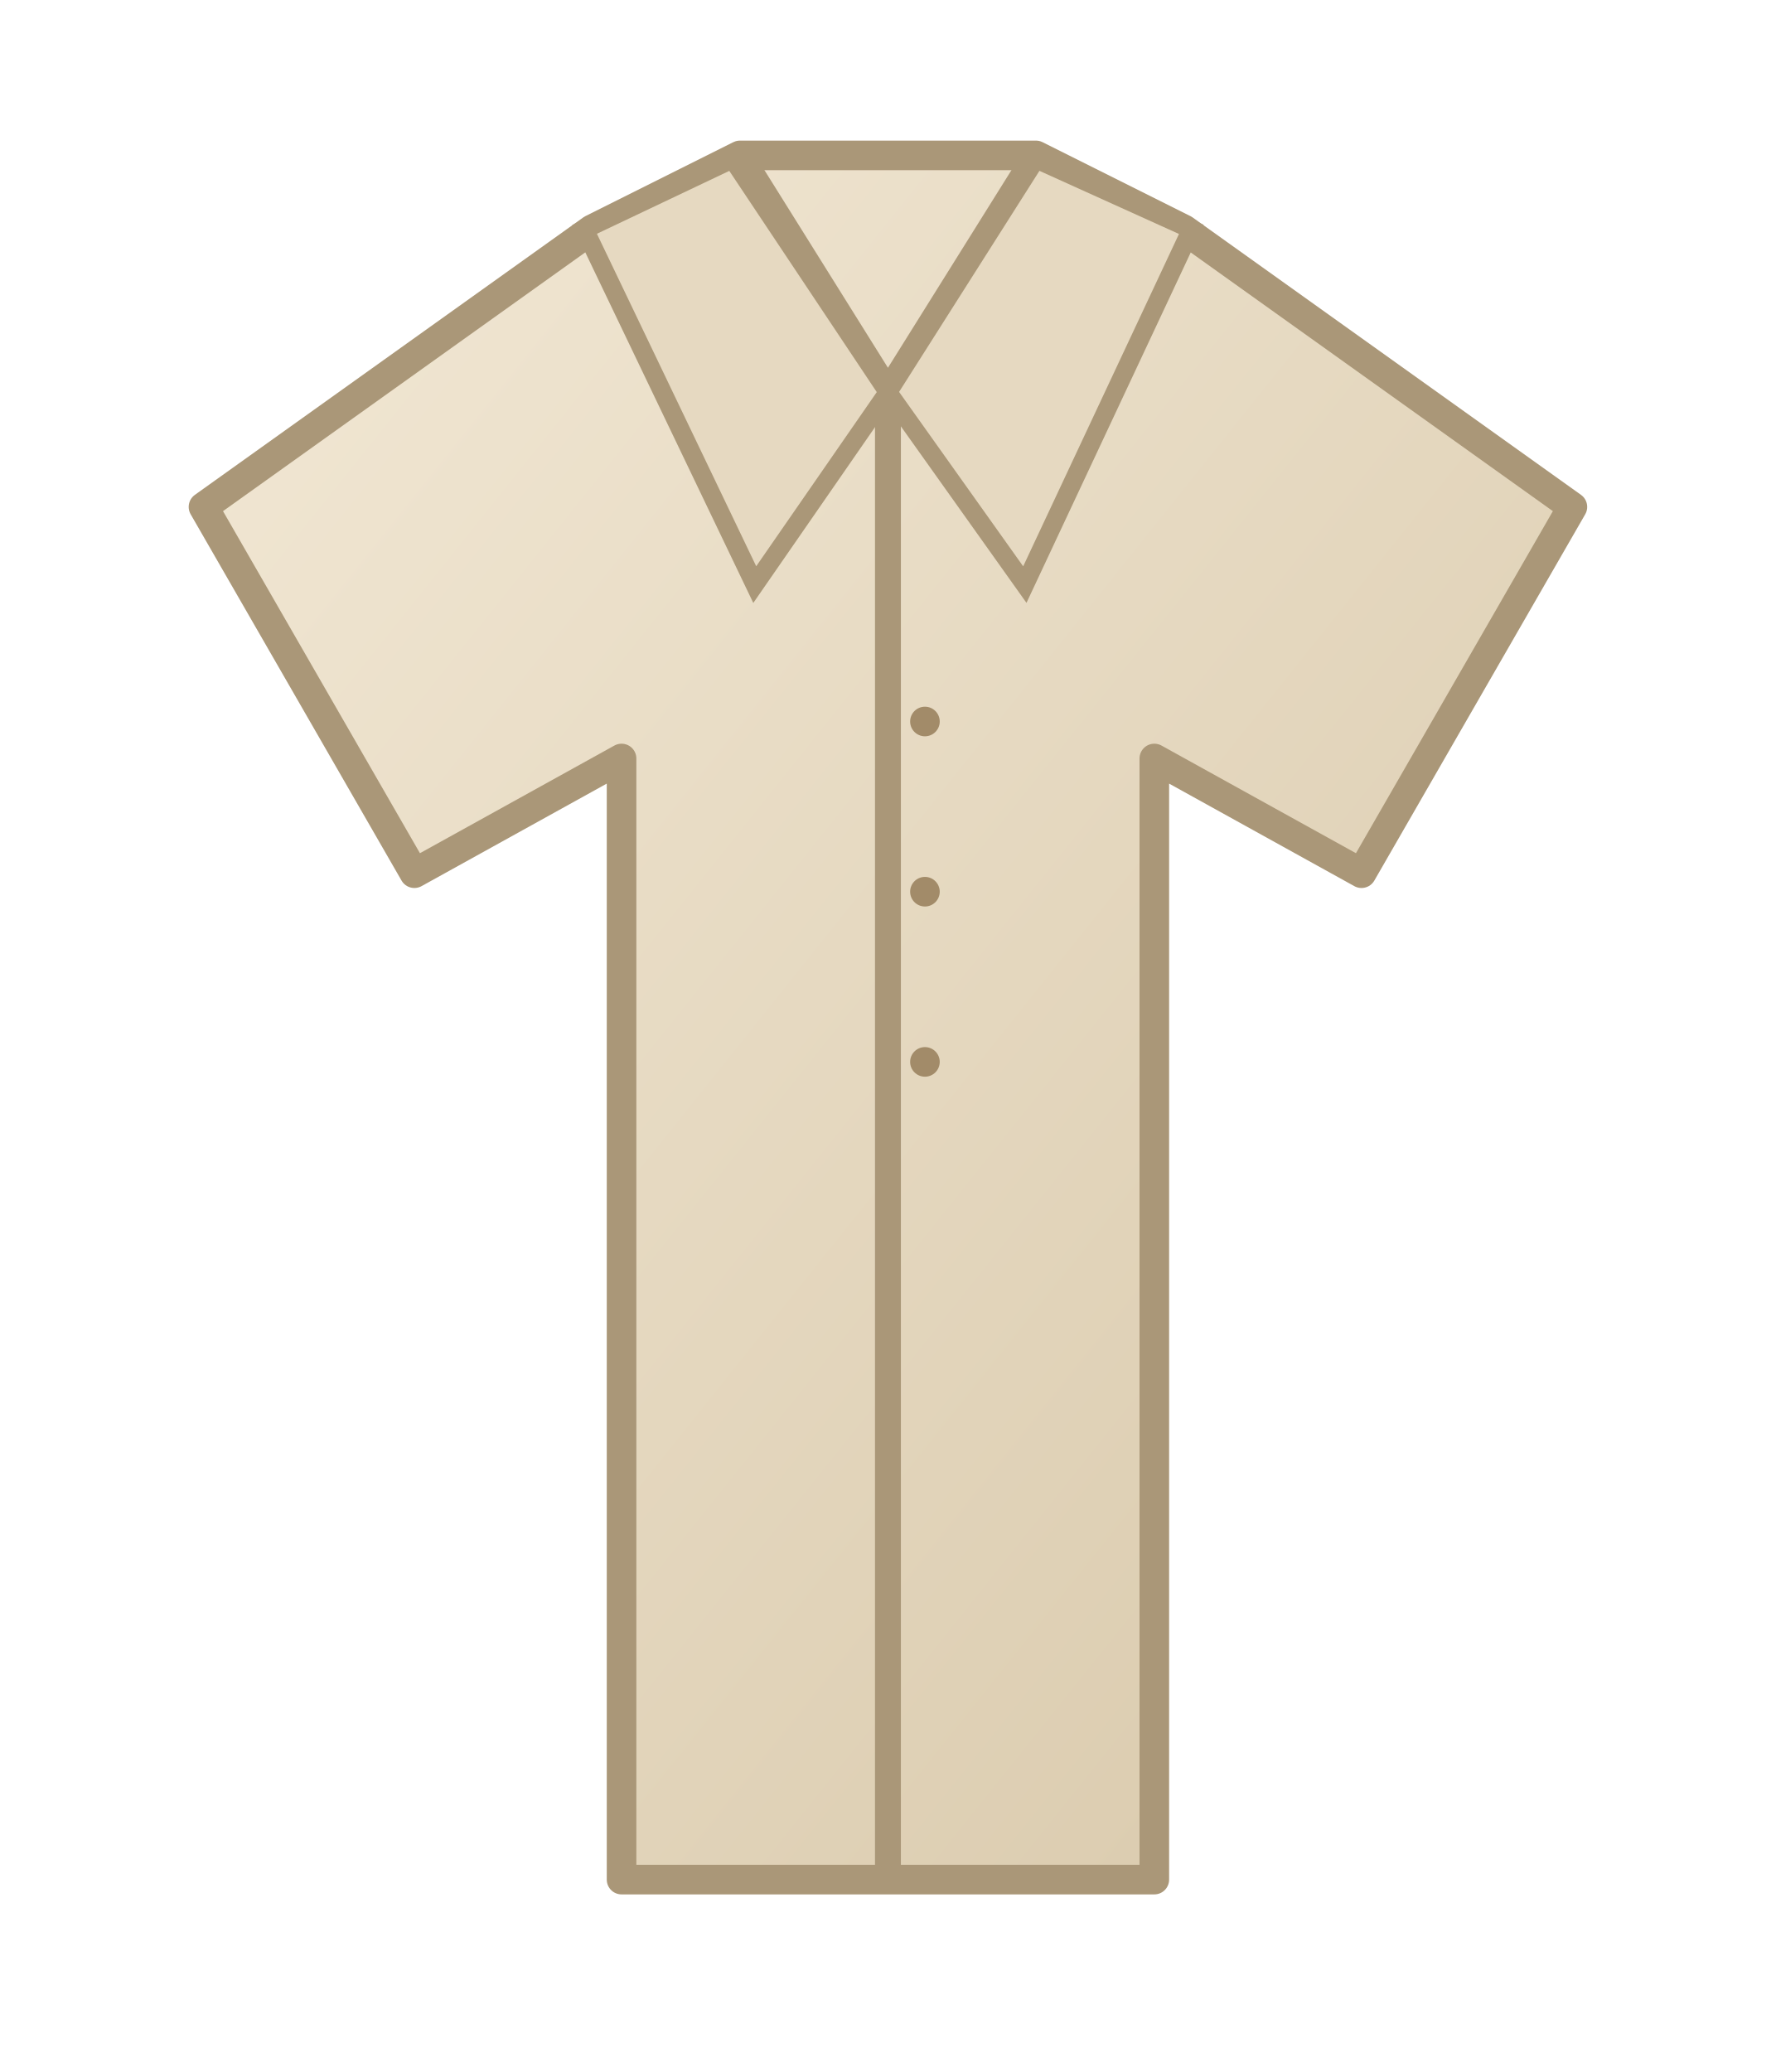
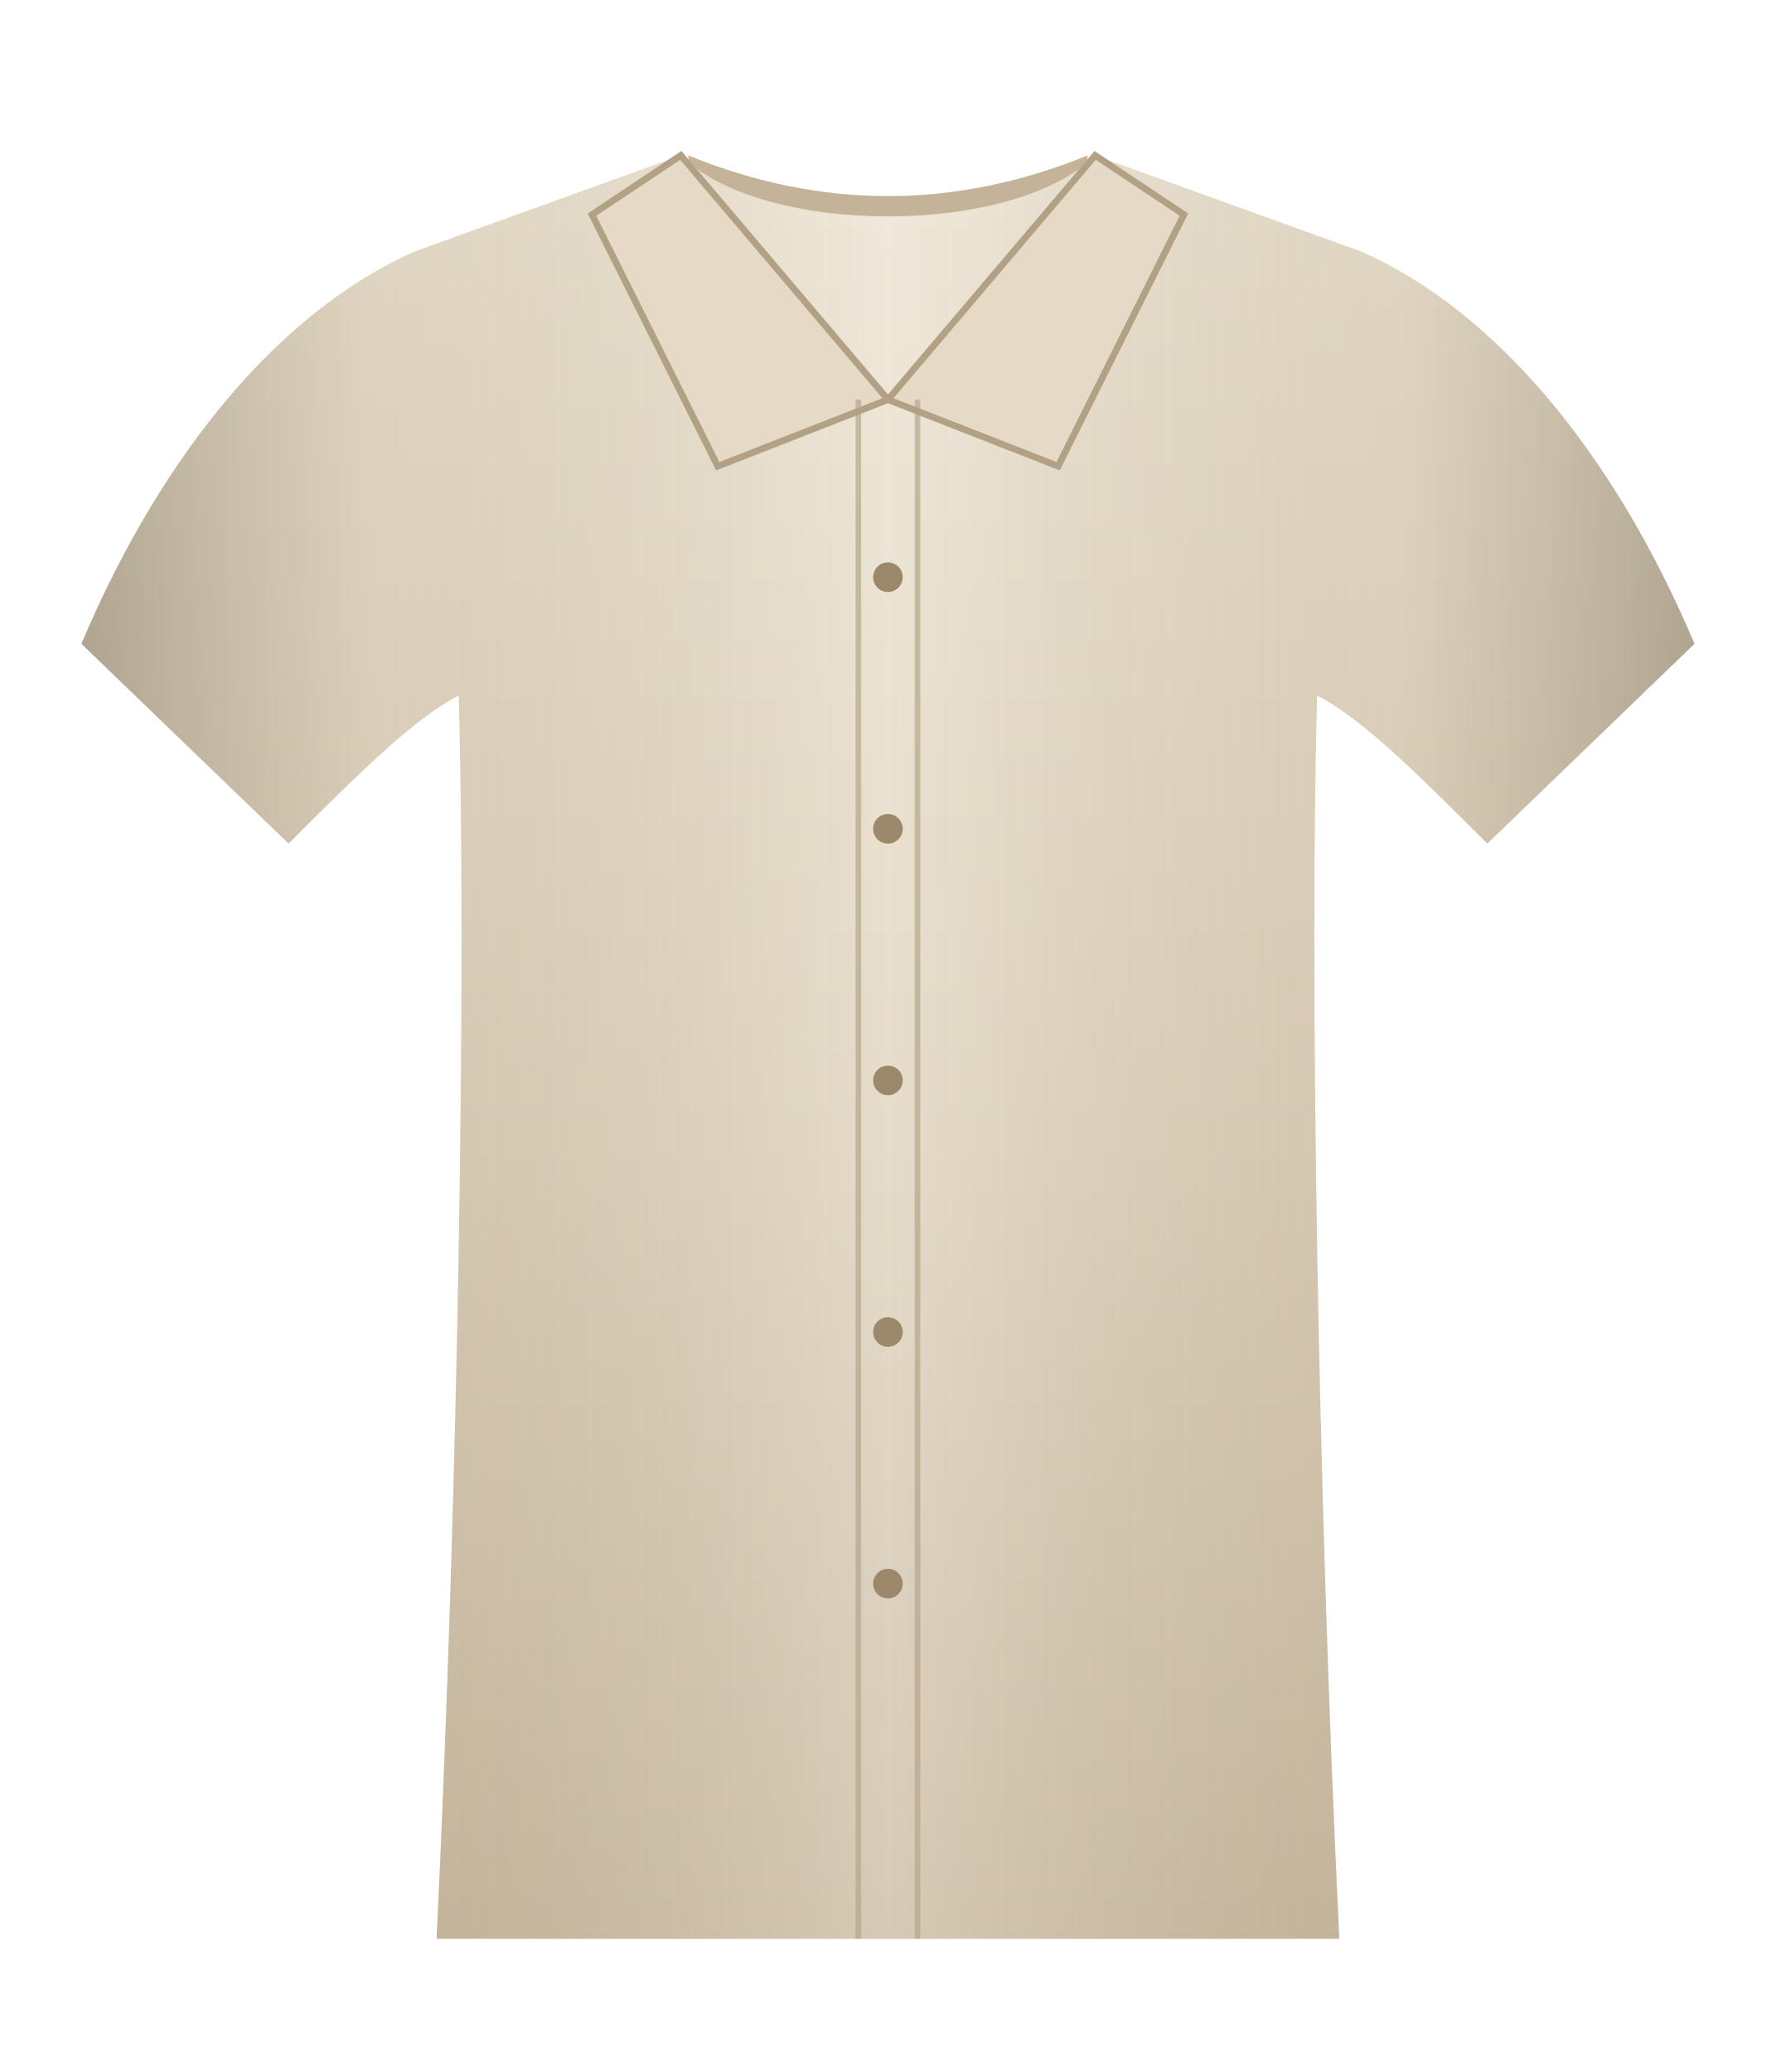
<svg xmlns="http://www.w3.org/2000/svg" viewBox="0 0 480 560">
  <defs>
-     <linearGradient id="linen" x2="1" y2="1">
-       <stop stop-color="#f2e8d5" />
-       <stop offset="1" stop-color="#d8c8aa" />
+     <linearGradient id="linenBase" x1="0" y1="0" x2="0" y2="1">
+       <stop offset="0%" stop-color="#ede3d1" />
+       <stop offset="55%" stop-color="#dfd2bc" />
+       <stop offset="100%" stop-color="#cbbba1" />
+     </linearGradient>
+     <linearGradient id="linenCylinder" x1="0" y1="0" x2="1" y2="0">
+       <stop offset="0%" stop-color="#5c503e" stop-opacity="0.38" />
+       <stop offset="18%" stop-color="#7a6b55" stop-opacity="0.10" />
+       <stop offset="50%" stop-color="#ffffff" stop-opacity="0.22" />
+       <stop offset="82%" stop-color="#7a6b55" stop-opacity="0.10" />
+       <stop offset="100%" stop-color="#5c503e" stop-opacity="0.38" />
    </linearGradient>
  </defs>
-   <path d="M160 62 200 42h80l40 20 105 75-57 99-56-31v303H168V205l-56 31-57-99z" fill="url(#linen)" stroke="#aa9778" stroke-width="8" stroke-linejoin="round" />
-   <path d="m200 42 40 64 40-64m-40 64v402" fill="none" stroke="#aa9778" stroke-width="7" />
-   <path d="m198 43 42 63-36 52-46-96zm82 0-40 63 37 52 45-96z" fill="#e6d9c1" stroke="#aa9778" stroke-width="5" />
-   <circle cx="250" cy="195" r="4" fill="#a28b69" />
-   <circle cx="250" cy="241" r="4" fill="#a28b69" />
-   <circle cx="250" cy="287" r="4" fill="#a28b69" />
+   <path d="M186 42 Q240 64 294 42 L288 92 Q240 102 192 92 Z" fill="#c4b398" />
+   <path d="M184 42 C206 64 274 64 296 42 L368 68 C404 84 436 122 458 174 L402 228 C384 210 368 194 356 188 C354 260 356 400 362 524 L118 524 C124 400 126 260 124 188 C112 194 96 210 78 228 L22 174 C44 122 76 84 112 68 Z" fill="url(#linenBase)" />
+   <path d="M184 42 C206 64 274 64 296 42 L368 68 C404 84 436 122 458 174 L402 228 C384 210 368 194 356 188 C354 260 356 400 362 524 L118 524 C124 400 126 260 124 188 C112 194 96 210 78 228 L22 174 C44 122 76 84 112 68 Z" fill="url(#linenCylinder)" />
+   <path d="M184 42 L240 108 L194 126 L160 58 Z M296 42 L240 108 L286 126 L320 58 Z" fill="#e6dac6" stroke="#b3a186" stroke-width="1.8" />
+   <path d="M232 108 L232 524 M248 108 L248 524" fill="none" stroke="#b3a186" stroke-opacity="0.65" stroke-width="1.5" />
+   <circle cx="240" cy="156" r="4" fill="#9c886b" />
+   <circle cx="240" cy="224" r="4" fill="#9c886b" />
+   <circle cx="240" cy="292" r="4" fill="#9c886b" />
+   <circle cx="240" cy="360" r="4" fill="#9c886b" />
+   <circle cx="240" cy="428" r="4" fill="#9c886b" />
</svg>
